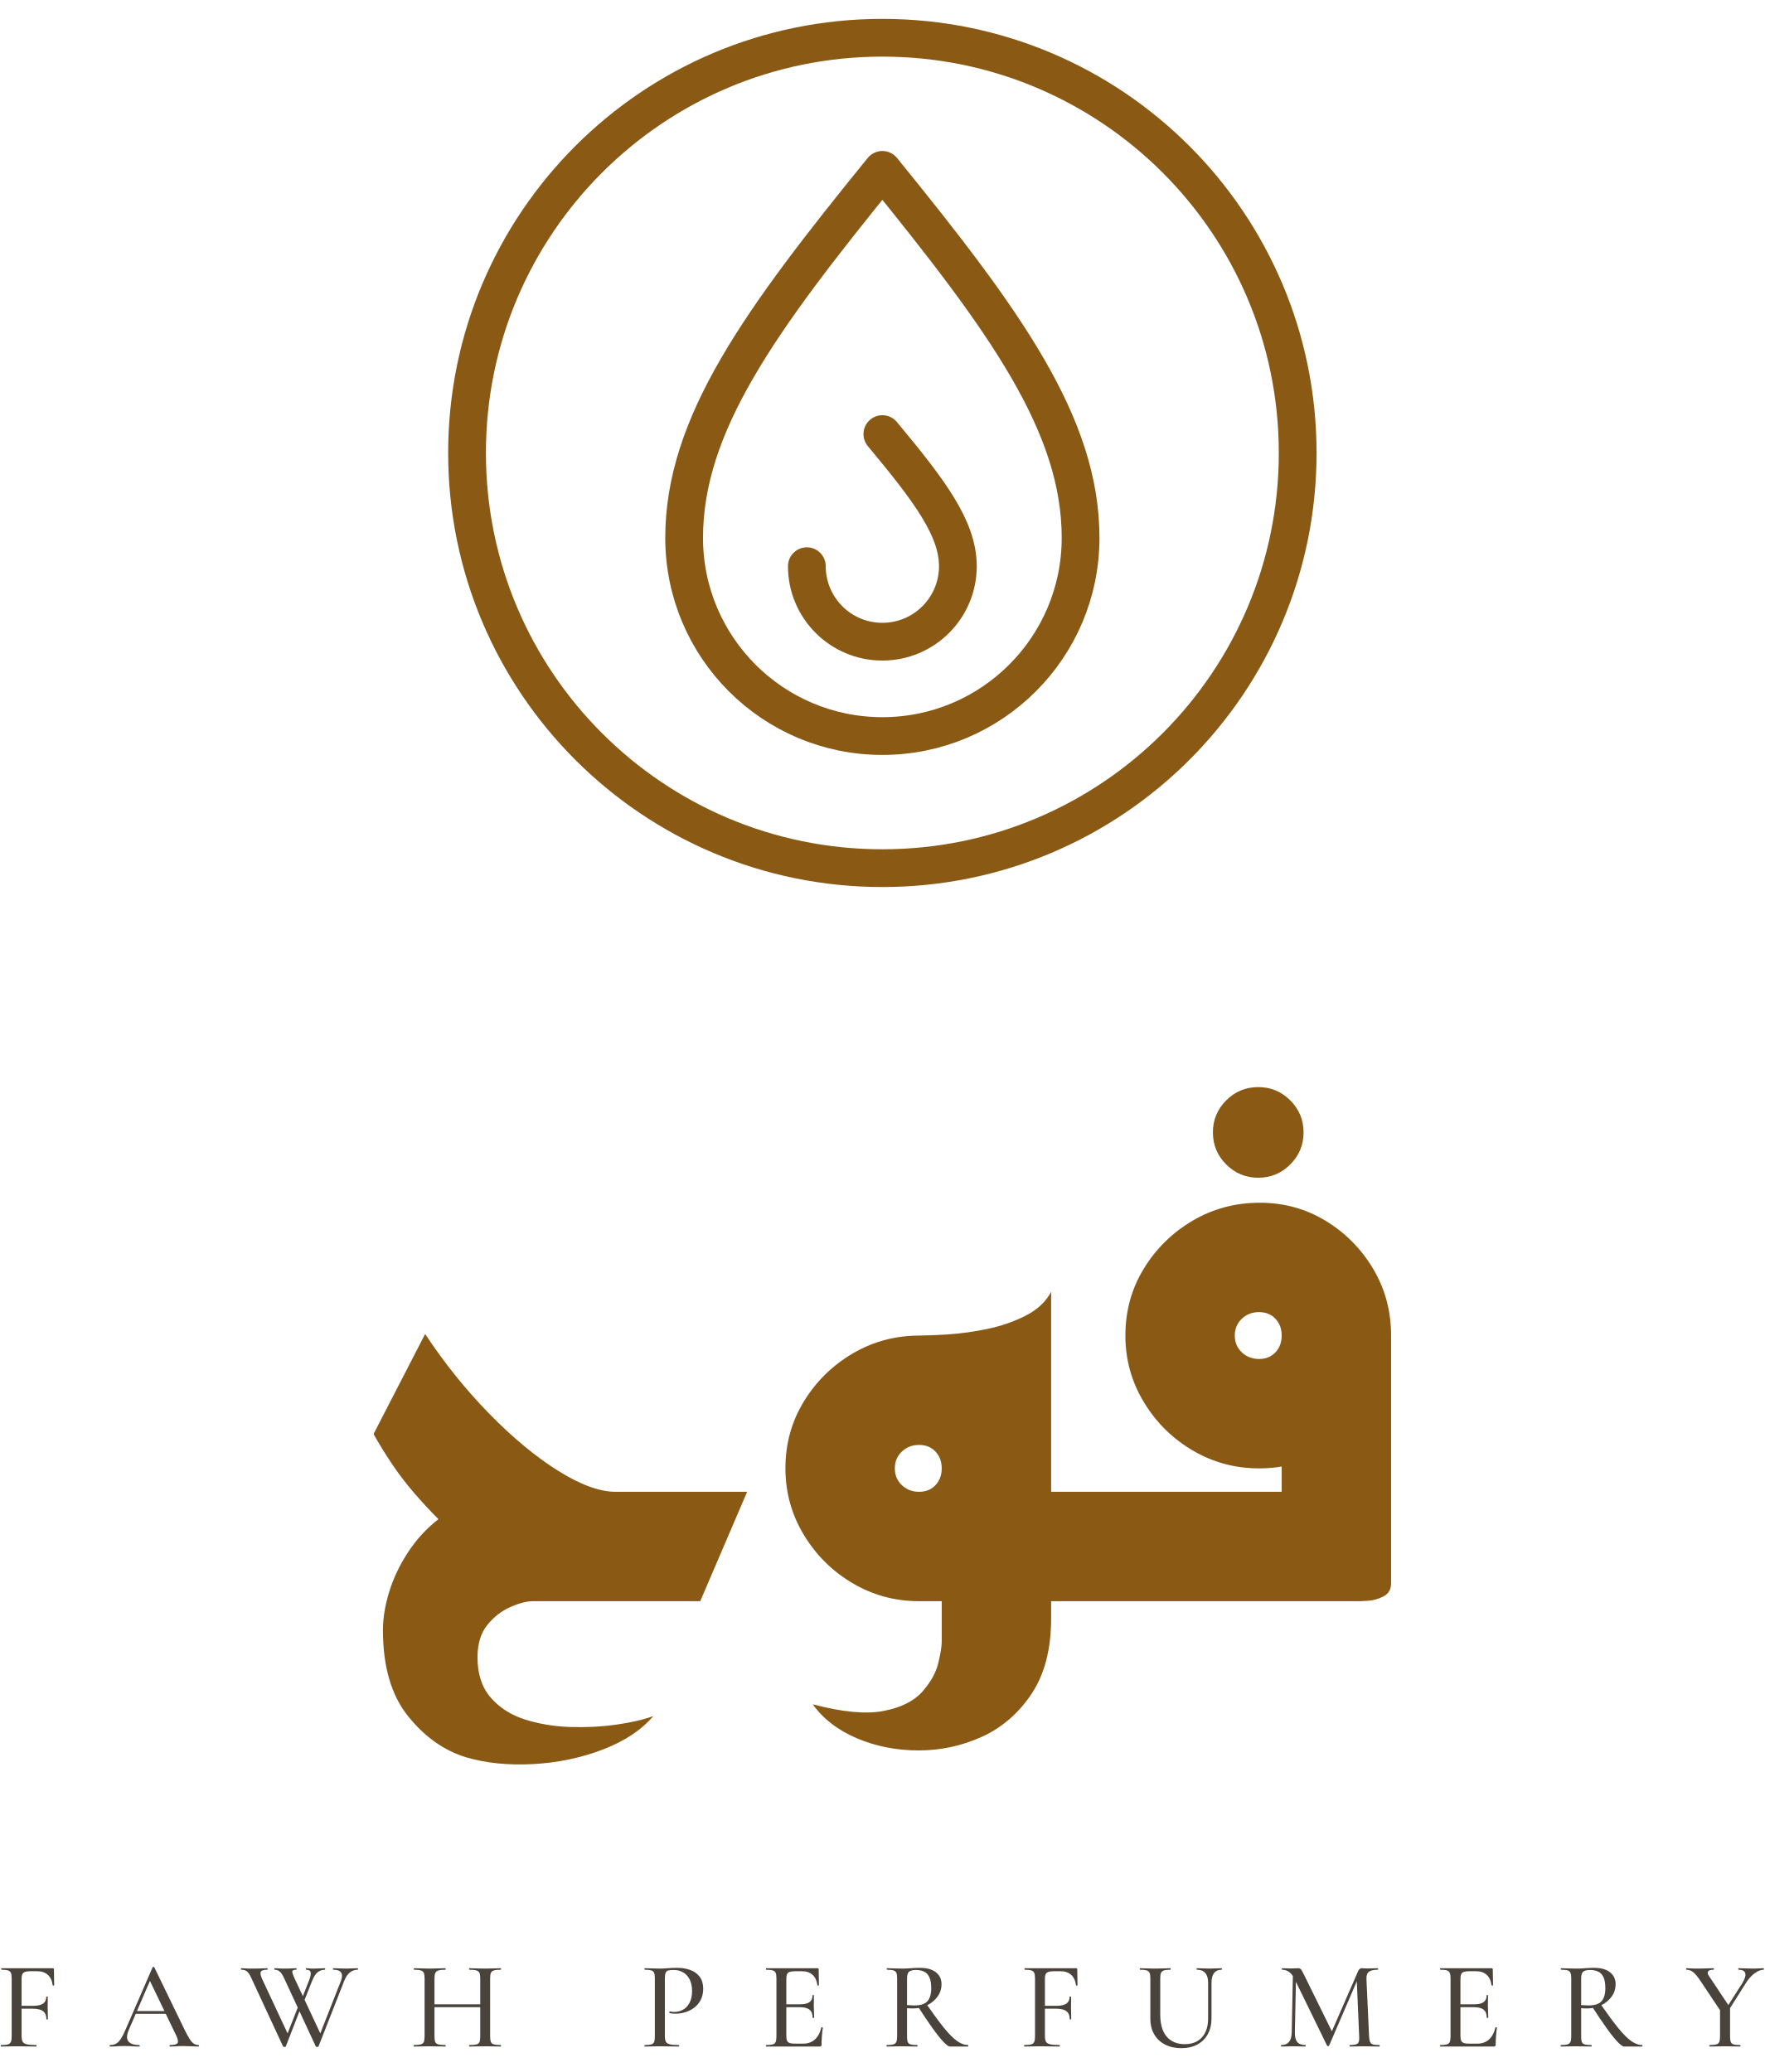
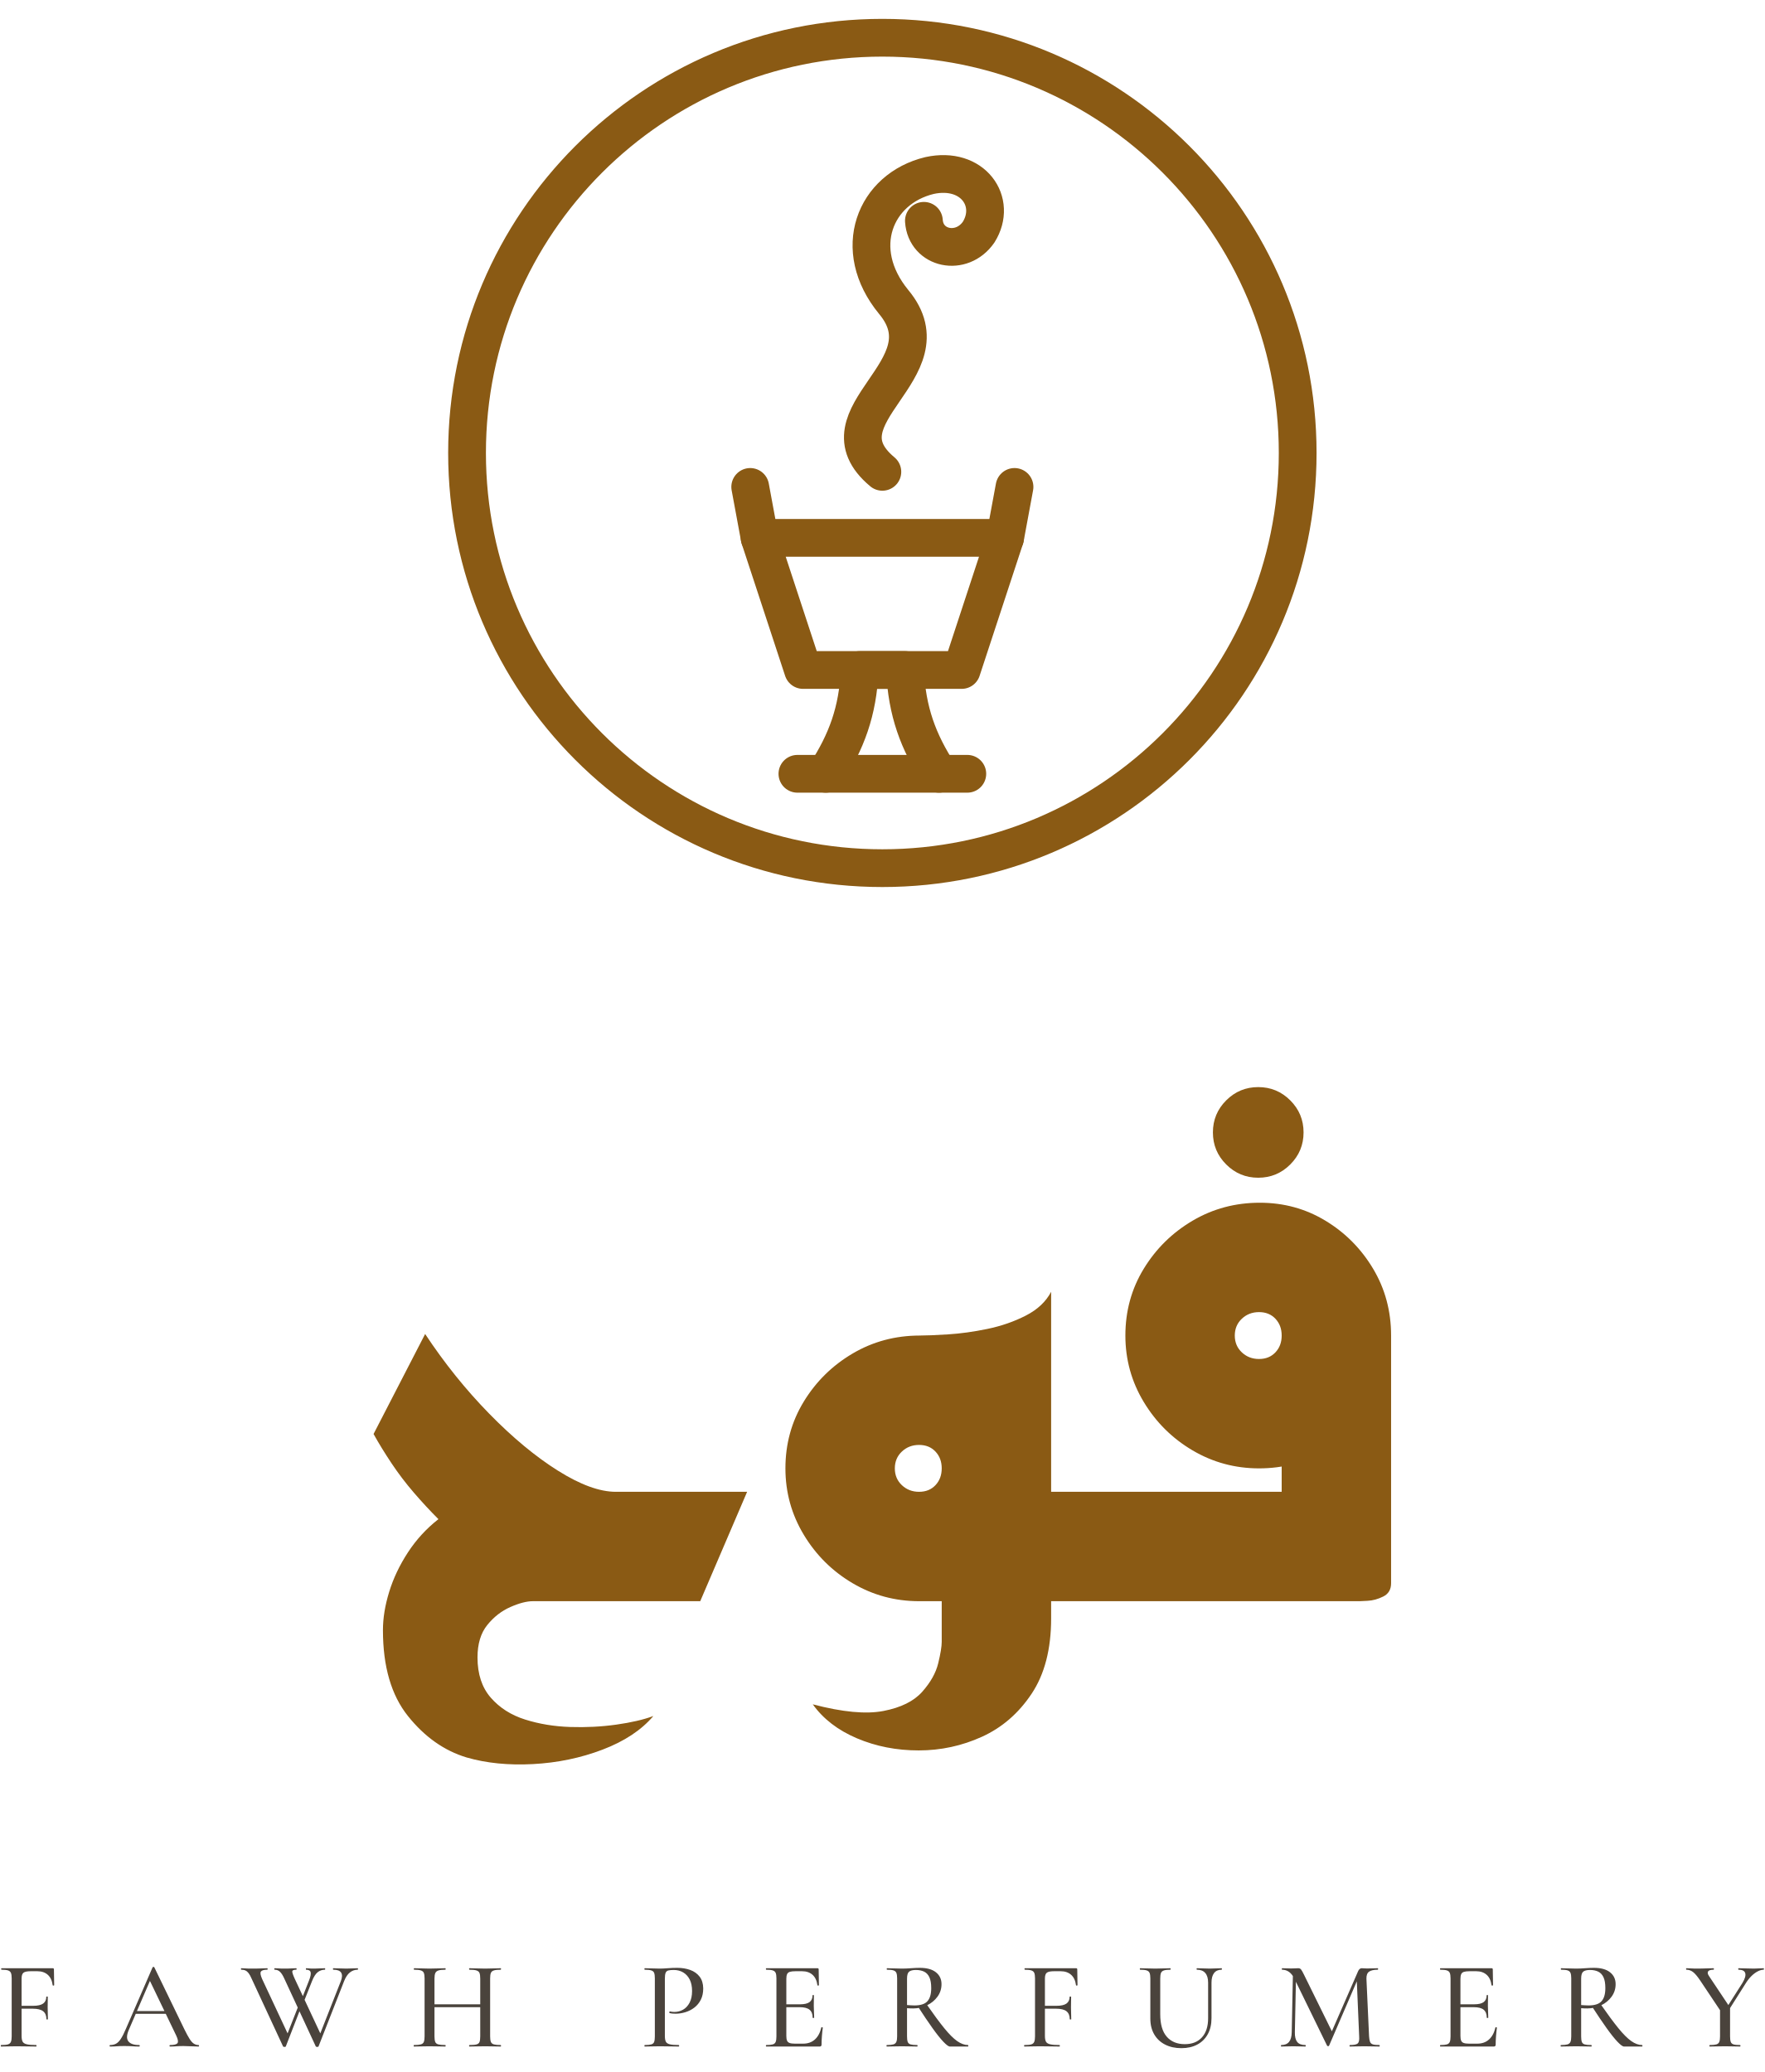
<svg xmlns="http://www.w3.org/2000/svg" viewBox="0 0 2258 2652" role="img" aria-label="فوح">
  <g transform="translate(549.3 0) scale(24.156)">
    <g fill="none" stroke="#8a5a14" stroke-width="2" stroke-linecap="round" stroke-linejoin="round">
      <circle cx="24" cy="24" r="22" />
-       <path d="M24 9c6.5 8 10.5 13.5 10.5 19.5a10.5 10.5 0 0 1-21 0C13.5 22.5 17.5 17 24 9z" />
-       <path d="M24 23c2.5 3 4 5 4 7a4 4 0 0 1-8 0" />
+       <path d="M19.5 41h9" />
+       <path d="M21 41c1.1-1.7 1.7-3.3 1.8-5.5h2.4c.1 2.2.7 3.8 1.8 5.5" />
+       <path d="M17.5 28.5h13l-2.3 7h-8.4z" />
+       <path d="M17.5 28.5l-.5-2.7M30.5 28.5l.5-2.7" />
+       <path d="M24 25c-3.6-3 3.6-5.4.6-9-2.3-2.800-1-6 1.9-6.700 2.3-.5 3.6 1.400 2.600 3-.9 1.3-2.800.9-2.900-.6" />
    </g>
  </g>
  <path fill="#8a5a14" transform="translate(478.0 1391.4)" d="M119 858Q76 845 44 805Q12 765 12 695Q12 672 20 646Q28 620 44 595.5Q60 571 83 553Q67 537 51.5 519Q36 501 23 481.5Q10 462 0 444L66 316Q103 372 148 418Q193 464 236 491Q279 518 310 518L478 518L418 658L204 658Q192 658 175 665.5Q158 673 145.5 688.5Q133 704 133 730Q133 762 150 781.5Q167 801 194 809.5Q221 818 251.5 819Q282 820 310.5 816Q339 812 358 805Q335 832 293 848Q251 864 204 866.5Q157 869 119 858ZM695 658L725 518L922 518L922 658L695 658ZM562 790Q619 805 652.5 798.5Q686 792 702 774Q718 756 722.5 737.5Q727 719 727 710L727 530L867 488L867 680Q867 739 842 776.5Q817 814 778.5 831.5Q740 849 697.5 849Q655 849 618.5 833.5Q582 818 562 790ZM867 488L698 318Q711 318 735 316.5Q759 315 785.5 309.5Q812 304 834.5 292.5Q857 281 867 262L867 488ZM698 658Q652 658 613 635Q574 612 550.5 573Q527 534 527 488Q527 441 550.5 402.5Q574 364 613 341Q652 318 699 318Q745 318 783 341Q821 364 844 402.5Q867 441 867 488Q867 535 844 573.5Q821 612 783 635Q745 658 698 658ZM698 518Q711 518 719 509.5Q727 501 727 488Q727 475 719 466.5Q711 458 698 458Q685 458 676 466.5Q667 475 667 488Q667 501 676 509.5Q685 518 698 518ZM1132 116Q1108 116 1091 99Q1074 82 1074 58Q1074 34 1091 17Q1108 0 1132 0Q1156 0 1173 17Q1190 34 1190 58Q1190 82 1173 99Q1156 116 1132 116ZM882 658L882 518L1162 518L1162 390L1302 318L1302 635Q1302 647 1292 652Q1282 657 1272 657.5Q1262 658 1262 658L882 658ZM1133 488Q1087 488 1048 465Q1009 442 985.5 403Q962 364 962 318Q962 271 985.5 232.5Q1009 194 1048 171Q1087 148 1134 148Q1180 148 1218 171Q1256 194 1279 232.5Q1302 271 1302 318Q1302 365 1279 403.5Q1256 442 1218 465Q1180 488 1133 488ZM1133 348Q1146 348 1154 339.5Q1162 331 1162 318Q1162 305 1154 296.5Q1146 288 1133 288Q1120 288 1111 296.5Q1102 305 1102 318Q1102 331 1111 339.5Q1120 348 1133 348Z" />
  <path fill="#4a433c" transform="translate(1 2517.4) scale(0.16039)" d="M2 636Q0 636 0 630Q0 624 2 624Q39 624 56.5 619Q74 614 80.5 599Q87 584 87 555L87 92Q87 63 81 48.5Q75 34 57.5 28.5Q40 23 6 23Q3 23 3 17Q3 11 6 11L414 11Q424 11 424 20L426 146Q426 149 420.5 149.5Q415 150 414 147Q407 92 375 63.5Q343 35 291 35L240 35Q196 35 181 47Q166 59 166 93L166 551Q166 581 174 596.5Q182 612 207.5 618Q233 624 283 624Q285 624 285 630Q285 636 283 636Q250 636 211.5 635Q173 634 125 634Q91 634 59 635Q27 636 2 636ZM364 418Q364 375 338 354.5Q312 334 255 334L128 334L128 311L258 311Q313 311 338 293Q363 275 363 239Q363 237 369 237Q375 237 375 239Q375 270 374.5 287Q374 304 374 323Q374 346 375 369Q376 392 376 418Q376 420 370 420Q364 420 364 418ZM1060 375L1072 353L1344 353L1351 375L1060 375ZM1577 624Q1582 624 1582 630Q1582 636 1577 636Q1548 636 1517.5 634Q1487 632 1458 632Q1426 632 1402.5 634Q1379 636 1350 636Q1346 636 1346 630Q1346 624 1350 624Q1399 624 1410 608.5Q1421 593 1399 547L1184 100L1216 52L1021 504Q995 565 1018 594.5Q1041 624 1104 624Q1109 624 1109 630Q1109 636 1104 636Q1074 636 1049 634Q1024 632 986 632Q949 632 926.5 634Q904 636 872 636Q868 636 868 630Q868 624 872 624Q899 624 919 613.5Q939 603 957.5 575Q976 547 998 495L1211 4Q1212 1 1218 0.5Q1224 0 1225 4L1465 499Q1489 548 1506.5 575.5Q1524 603 1541 613.5Q1558 624 1577 624ZM2401 308L2274 635Q2273 639 2263.5 639Q2254 639 2252 635L2001 94Q1989 66 1977.5 51Q1966 36 1952.5 29.5Q1939 23 1919 23Q1916 23 1916 17Q1916 11 1919 11Q1932 11 1943 12Q1954 13 1967 13.5Q1980 14 1999 14Q2032 14 2055 13.5Q2078 13 2095 12Q2112 11 2126 11Q2129 11 2129 17Q2129 23 2126 23Q2086 23 2075.5 37.5Q2065 52 2085 97L2297 550L2259 605L2385 285L2401 308ZM2847 11Q2850 11 2850 17Q2850 23 2847 23Q2813 23 2785.5 44.5Q2758 66 2739 114L2535 635Q2534 639 2524.5 639Q2515 639 2513 635L2262 94Q2246 58 2228.5 40.5Q2211 23 2185 23Q2182 23 2182 17Q2182 11 2185 11Q2198 11 2208.5 12Q2219 13 2231 13.5Q2243 14 2260 14Q2300 14 2320.5 12.5Q2341 11 2357 11Q2360 11 2360 17Q2360 23 2357 23Q2327 23 2325.5 36Q2324 49 2346 97L2558 550L2520 605L2713 114Q2730 70 2715.5 46.5Q2701 23 2653 23Q2650 23 2650 17Q2650 11 2653 11Q2677 11 2700 12.5Q2723 14 2758 14Q2787 14 2804.5 12.5Q2822 11 2847 11ZM2390 285L2459 109Q2477 64 2472 43.5Q2467 23 2436 23Q2434 23 2434 17Q2434 11 2436 11Q2447 11 2453.5 12Q2460 13 2470 13.5Q2480 14 2502 14Q2528 14 2545 12.5Q2562 11 2586 11Q2588 11 2588 17Q2588 23 2586 23Q2553 23 2528 43Q2503 63 2483 114L2406 308L2390 285ZM3825 94Q3825 65 3819.5 50Q3814 35 3795.5 29Q3777 23 3739 23Q3736 23 3736 17Q3736 11 3739 11Q3763 11 3794.5 12.5Q3826 14 3865 14Q3899 14 3931.5 12.5Q3964 11 3988 11Q3991 11 3991 17Q3991 23 3988 23Q3953 23 3934.5 28.5Q3916 34 3910 48.5Q3904 63 3904 92L3904 555Q3904 584 3910 599Q3916 614 3934.5 619Q3953 624 3988 624Q3991 624 3991 630Q3991 636 3988 636Q3964 636 3931.5 635Q3899 634 3865 634Q3826 634 3794.5 635Q3763 636 3739 636Q3736 636 3736 630Q3736 624 3739 624Q3777 624 3795.5 619Q3814 614 3819.5 599Q3825 584 3825 555L3825 94ZM3418 322L3418 299L3860 299L3860 322L3418 322ZM3381 555L3381 92Q3381 63 3375 48.5Q3369 34 3351 28.5Q3333 23 3298 23Q3295 23 3295 17Q3295 11 3298 11Q3323 11 3354 12.5Q3385 14 3419 14Q3459 14 3490.5 12.5Q3522 11 3547 11Q3549 11 3549 17Q3549 23 3547 23Q3510 23 3491.5 29Q3473 35 3466.5 50Q3460 65 3460 94L3460 555Q3460 584 3466 599Q3472 614 3491 619Q3510 624 3547 624Q3549 624 3549 630Q3549 636 3547 636Q3521 636 3490 635Q3459 634 3419 634Q3385 634 3353 635Q3321 636 3296 636Q3294 636 3294 630Q3294 624 3296 624Q3332 624 3350.5 619Q3369 614 3375 599Q3381 584 3381 555ZM5298 551Q5298 581 5305.5 596.5Q5313 612 5337 618Q5361 624 5409 624Q5412 624 5412 630Q5412 636 5409 636Q5377 636 5339.5 635Q5302 634 5258 634Q5225 634 5193.5 635Q5162 636 5137 636Q5135 636 5135 630Q5135 624 5137 624Q5172 624 5189.5 619Q5207 614 5212.5 599Q5218 584 5218 555L5218 92Q5218 63 5212.5 48.5Q5207 34 5189.5 28.5Q5172 23 5137 23Q5135 23 5135 17Q5135 11 5137 11Q5162 11 5193 12.5Q5224 14 5257 14Q5283 14 5320.5 11Q5358 8 5396 8Q5454 8 5500.5 25Q5547 42 5575 78Q5603 114 5604 172Q5604 224 5585 262Q5566 300 5533.5 325Q5501 350 5461.5 362Q5422 374 5384 374Q5372 374 5359.5 373Q5347 372 5336 369Q5332 368 5333.5 361.5Q5335 355 5338 356Q5347 358 5356.5 359Q5366 360 5373 360Q5411 360 5443 342Q5475 324 5495 286.5Q5515 249 5515 193Q5515 139 5496.5 102Q5478 65 5445 45Q5412 25 5369 25Q5341 25 5325.5 29Q5310 33 5304 48Q5298 63 5298 94L5298 551ZM6533 636L6107 636Q6104 636 6104 630Q6104 624 6107 624Q6141 624 6158.5 619Q6176 614 6182 599Q6188 584 6188 555L6188 92Q6188 63 6182 48.5Q6176 34 6158.5 28.5Q6141 23 6107 23Q6104 23 6104 17Q6104 11 6107 11L6515 11Q6525 11 6525 20L6527 146Q6527 149 6521.5 149.5Q6516 150 6515 147Q6508 92 6476 63.5Q6444 35 6392 35L6341 35Q6311 35 6295 40Q6279 45 6273 58.5Q6267 72 6267 96L6267 551Q6267 575 6272.5 588.5Q6278 602 6293 607.5Q6308 613 6335 613L6401 613Q6458 613 6495 579.5Q6532 546 6546 484Q6546 481 6552 482Q6558 483 6558 486Q6554 513 6551 551Q6548 589 6548 621Q6548 636 6533 636ZM6477 406Q6477 363 6452.5 342.5Q6428 322 6374 322L6229 322L6229 299L6377 299Q6428 299 6452 281.5Q6476 264 6476 227Q6476 225 6481.5 225Q6487 225 6487 227Q6487 258 6486.5 275Q6486 292 6486 311Q6486 334 6487.5 357Q6489 380 6489 406Q6489 408 6483 408Q6477 408 6477 406ZM7572 636Q7556 636 7519.5 597.5Q7483 559 7432 487.5Q7381 416 7317 317L7384 296Q7468 417 7526.5 489Q7585 561 7630 592.5Q7675 624 7716 624Q7719 624 7719 630Q7719 636 7716 636Q7660 636 7624.5 636Q7589 636 7572 636ZM7332 8Q7416 8 7460.5 43.5Q7505 79 7505 138Q7505 194 7473 238Q7441 282 7389.5 307Q7338 332 7279 332Q7267 332 7254 331.5Q7241 331 7230 330L7230 555Q7230 584 7235.5 599Q7241 614 7258.5 619Q7276 624 7311 624Q7314 624 7314 630Q7314 636 7311 636Q7286 636 7256 635Q7226 634 7190 634Q7156 634 7125 635Q7094 636 7069 636Q7066 636 7066 630Q7066 624 7069 624Q7103 624 7120.5 619Q7138 614 7144.5 599Q7151 584 7151 555L7151 92Q7151 63 7145 48.5Q7139 34 7122 28.5Q7105 23 7070 23Q7068 23 7068 17Q7068 11 7070 11Q7095 11 7125.5 12.5Q7156 14 7190 14Q7222 14 7262 11Q7302 8 7332 8ZM7423 170Q7423 114 7408 82.5Q7393 51 7365.5 38Q7338 25 7301 25Q7263 25 7246.5 38.5Q7230 52 7230 94L7230 305Q7244 306 7260.5 307Q7277 308 7289 308Q7363 308 7393 274Q7423 240 7423 170ZM8166 636Q8164 636 8164 630Q8164 624 8166 624Q8203 624 8220.5 619Q8238 614 8244.5 599Q8251 584 8251 555L8251 92Q8251 63 8245 48.5Q8239 34 8221.5 28.5Q8204 23 8170 23Q8167 23 8167 17Q8167 11 8170 11L8578 11Q8588 11 8588 20L8590 146Q8590 149 8584.5 149.5Q8579 150 8578 147Q8571 92 8539 63.5Q8507 35 8455 35L8404 35Q8360 35 8345 47Q8330 59 8330 93L8330 551Q8330 581 8338 596.5Q8346 612 8371.5 618Q8397 624 8447 624Q8449 624 8449 630Q8449 636 8447 636Q8414 636 8375.5 635Q8337 634 8289 634Q8255 634 8223 635Q8191 636 8166 636ZM8528 418Q8528 375 8502 354.5Q8476 334 8419 334L8292 334L8292 311L8422 311Q8477 311 8502 293Q8527 275 8527 239Q8527 237 8533 237Q8539 237 8539 239Q8539 270 8538.5 287Q8538 304 8538 323Q8538 346 8539 369Q8540 392 8540 418Q8540 420 8534 420Q8528 420 8528 418ZM9632 126Q9632 76 9609.5 49.5Q9587 23 9543 23Q9540 23 9540 17Q9540 11 9543 11Q9566 11 9591 12.5Q9616 14 9645 14Q9670 14 9694.5 12.5Q9719 11 9740 11Q9742 11 9742 17Q9742 23 9740 23Q9700 23 9679.5 49.5Q9659 76 9659 126L9659 409Q9659 484 9629 538Q9599 592 9545 620.5Q9491 649 9419 649Q9345 649 9289 620.5Q9233 592 9202 539Q9171 486 9171 413L9171 92Q9171 63 9165 48.5Q9159 34 9141.5 28.5Q9124 23 9090 23Q9087 23 9087 17Q9087 11 9090 11Q9115 11 9145 12.5Q9175 14 9210 14Q9246 14 9276.5 12.5Q9307 11 9330 11Q9333 11 9333 17Q9333 23 9330 23Q9296 23 9278.5 29Q9261 35 9255.5 50Q9250 65 9250 94L9250 378Q9250 498 9302 557.5Q9354 617 9446 617Q9534 617 9583 562.5Q9632 508 9632 410L9632 126ZM10299 522L10309 34L10334 36L10324 522Q10323 574 10342.5 599Q10362 624 10408 624Q10411 624 10411 630Q10411 636 10408 636Q10386 636 10363 635Q10340 634 10311 634Q10284 634 10260 635Q10236 636 10215 636Q10213 636 10213 630Q10213 624 10215 624Q10257 624 10277.5 599Q10298 574 10299 522ZM10999 624Q11001 624 11001 630Q11001 636 10999 636Q10974 636 10943 635Q10912 634 10877 634Q10844 634 10815 635Q10786 636 10763 636Q10760 636 10760 630Q10760 624 10763 624Q10812 624 10826 611Q10840 598 10837 555L10817 84L10856 28L10597 629Q10596 633 10589.5 633Q10583 633 10581 629L10320 94Q10285 23 10222 23Q10220 23 10220 17Q10220 11 10222 11Q10240 11 10259.5 12Q10279 13 10293 13Q10312 13 10327.5 12Q10343 11 10351 11Q10365 11 10373 20.5Q10381 30 10397 63L10624 524L10587 588L10828 36Q10833 24 10840.5 17.5Q10848 11 10858 11Q10865 11 10875.5 12Q10886 13 10900 13Q10928 13 10947 12Q10966 11 10986 11Q10988 11 10988 17Q10988 23 10986 23Q10938 23 10916 38.5Q10894 54 10895 95L10916 555Q10918 584 10924 599Q10930 614 10947 619Q10964 624 10999 624ZM11911 636L11485 636Q11482 636 11482 630Q11482 624 11485 624Q11519 624 11536.5 619Q11554 614 11560 599Q11566 584 11566 555L11566 92Q11566 63 11560 48.5Q11554 34 11536.5 28.5Q11519 23 11485 23Q11482 23 11482 17Q11482 11 11485 11L11893 11Q11903 11 11903 20L11905 146Q11905 149 11899.5 149.5Q11894 150 11893 147Q11886 92 11854 63.5Q11822 35 11770 35L11719 35Q11689 35 11673 40Q11657 45 11651 58.5Q11645 72 11645 96L11645 551Q11645 575 11650.5 588.5Q11656 602 11671 607.5Q11686 613 11713 613L11779 613Q11836 613 11873 579.5Q11910 546 11924 484Q11924 481 11930 482Q11936 483 11936 486Q11932 513 11929 551Q11926 589 11926 621Q11926 636 11911 636ZM11855 406Q11855 363 11830.5 342.5Q11806 322 11752 322L11607 322L11607 299L11755 299Q11806 299 11830 281.5Q11854 264 11854 227Q11854 225 11859.5 225Q11865 225 11865 227Q11865 258 11864.5 275Q11864 292 11864 311Q11864 334 11865.5 357Q11867 380 11867 406Q11867 408 11861 408Q11855 408 11855 406ZM12950 636Q12934 636 12897.5 597.5Q12861 559 12810 487.5Q12759 416 12695 317L12762 296Q12846 417 12904.5 489Q12963 561 13008 592.5Q13053 624 13094 624Q13097 624 13097 630Q13097 636 13094 636Q13038 636 13002.5 636Q12967 636 12950 636ZM12710 8Q12794 8 12838.5 43.5Q12883 79 12883 138Q12883 194 12851 238Q12819 282 12767.5 307Q12716 332 12657 332Q12645 332 12632 331.5Q12619 331 12608 330L12608 555Q12608 584 12613.5 599Q12619 614 12636.5 619Q12654 624 12689 624Q12692 624 12692 630Q12692 636 12689 636Q12664 636 12634 635Q12604 634 12568 634Q12534 634 12503 635Q12472 636 12447 636Q12444 636 12444 630Q12444 624 12447 624Q12481 624 12498.5 619Q12516 614 12522.5 599Q12529 584 12529 555L12529 92Q12529 63 12523 48.5Q12517 34 12500 28.5Q12483 23 12448 23Q12446 23 12446 17Q12446 11 12448 11Q12473 11 12503.5 12.5Q12534 14 12568 14Q12600 14 12640 11Q12680 8 12710 8ZM12801 170Q12801 114 12786 82.5Q12771 51 12743.5 38Q12716 25 12679 25Q12641 25 12624.5 38.5Q12608 52 12608 94L12608 305Q12622 306 12638.5 307Q12655 308 12667 308Q12741 308 12771 274Q12801 240 12801 170ZM13753 351L13895 128Q13925 78 13917 50.5Q13909 23 13864 23Q13861 23 13861 17Q13861 11 13864 11Q13893 11 13918.5 12.5Q13944 14 13986 14Q14011 14 14026.5 12.5Q14042 11 14064 11Q14066 11 14066 17Q14066 23 14064 23Q14042 23 14016 36.5Q13990 50 13965.5 74.5Q13941 99 13920 133L13772 367L13753 351ZM13728 364L13557 108Q13524 59 13500 41Q13476 23 13448 23Q13445 23 13445 17Q13445 11 13448 11Q13464 11 13482 12.5Q13500 14 13516 14Q13544 14 13571 13.5Q13598 13 13622.5 12Q13647 11 13665 11Q13667 11 13667 17Q13667 23 13665 23Q13629 23 13620.5 37Q13612 51 13629 75L13791 318L13728 364ZM13716 326L13796 317L13796 555Q13796 584 13801.5 599Q13807 614 13824 619Q13841 624 13876 624Q13879 624 13879 630Q13879 636 13876 636Q13852 636 13821.5 635Q13791 634 13755 634Q13721 634 13689.5 635Q13658 636 13634 636Q13631 636 13631 630Q13631 624 13634 624Q13669 624 13686.5 619Q13704 614 13710 599Q13716 584 13716 555L13716 326Z" />
</svg>
